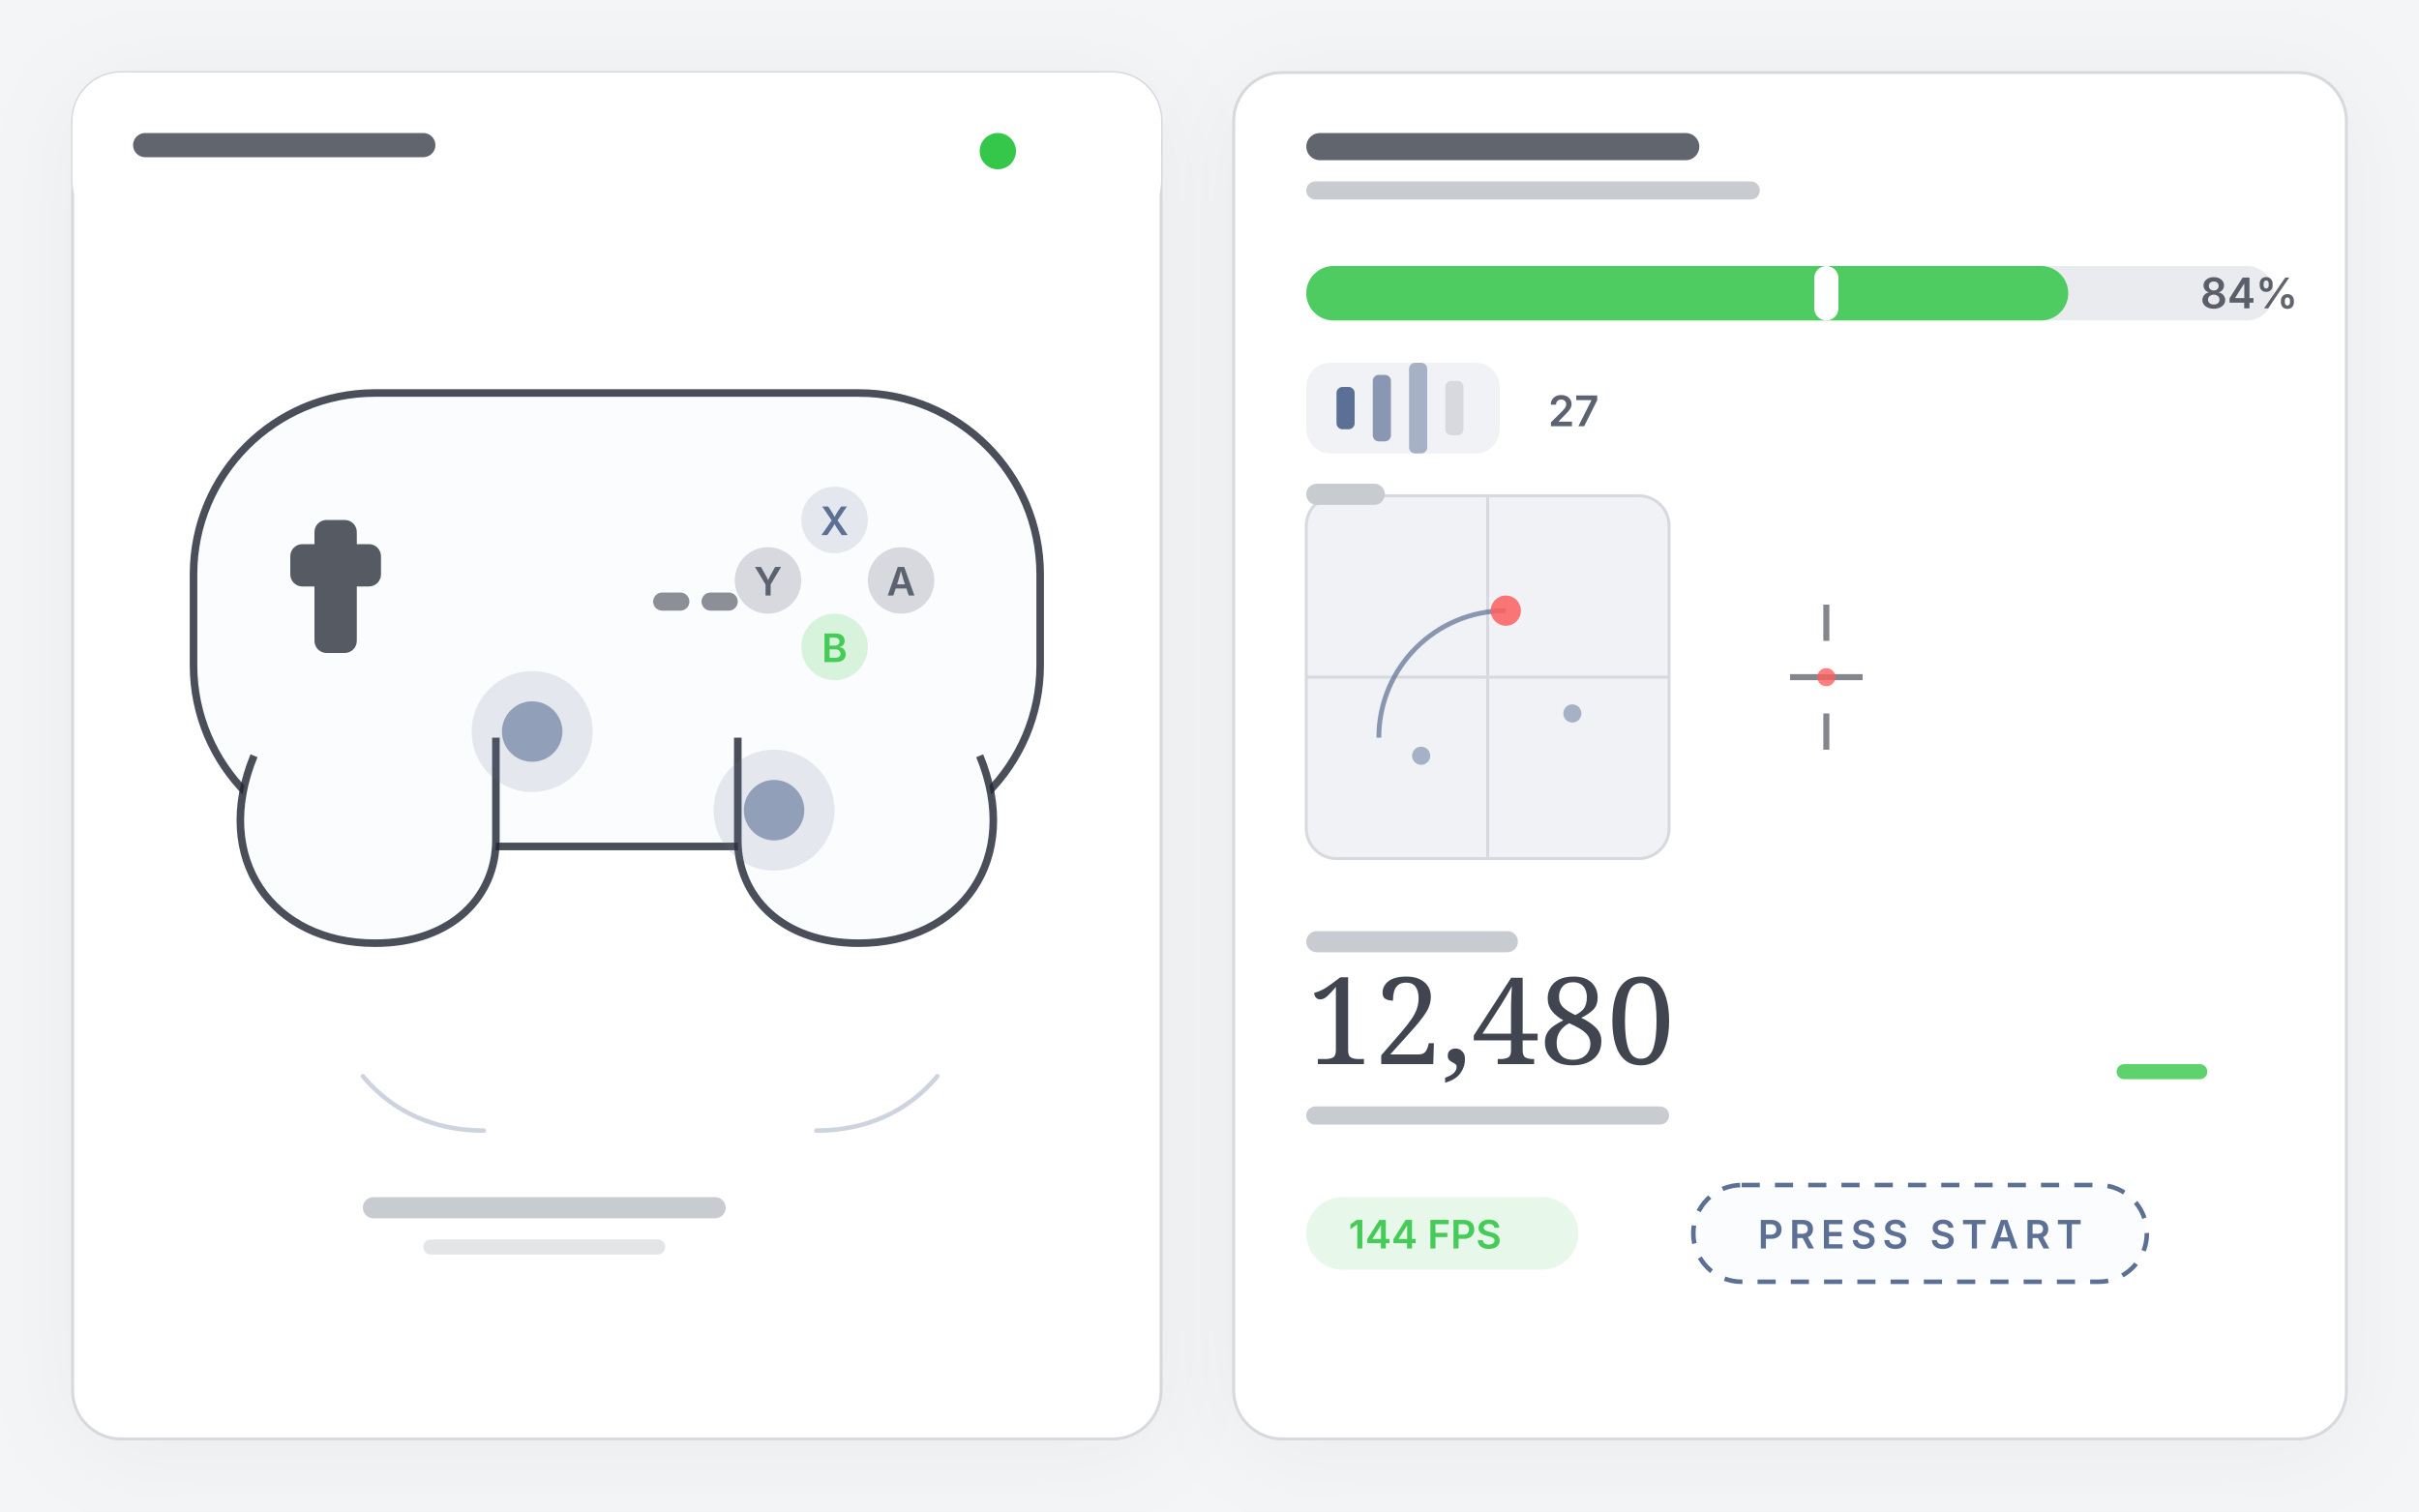
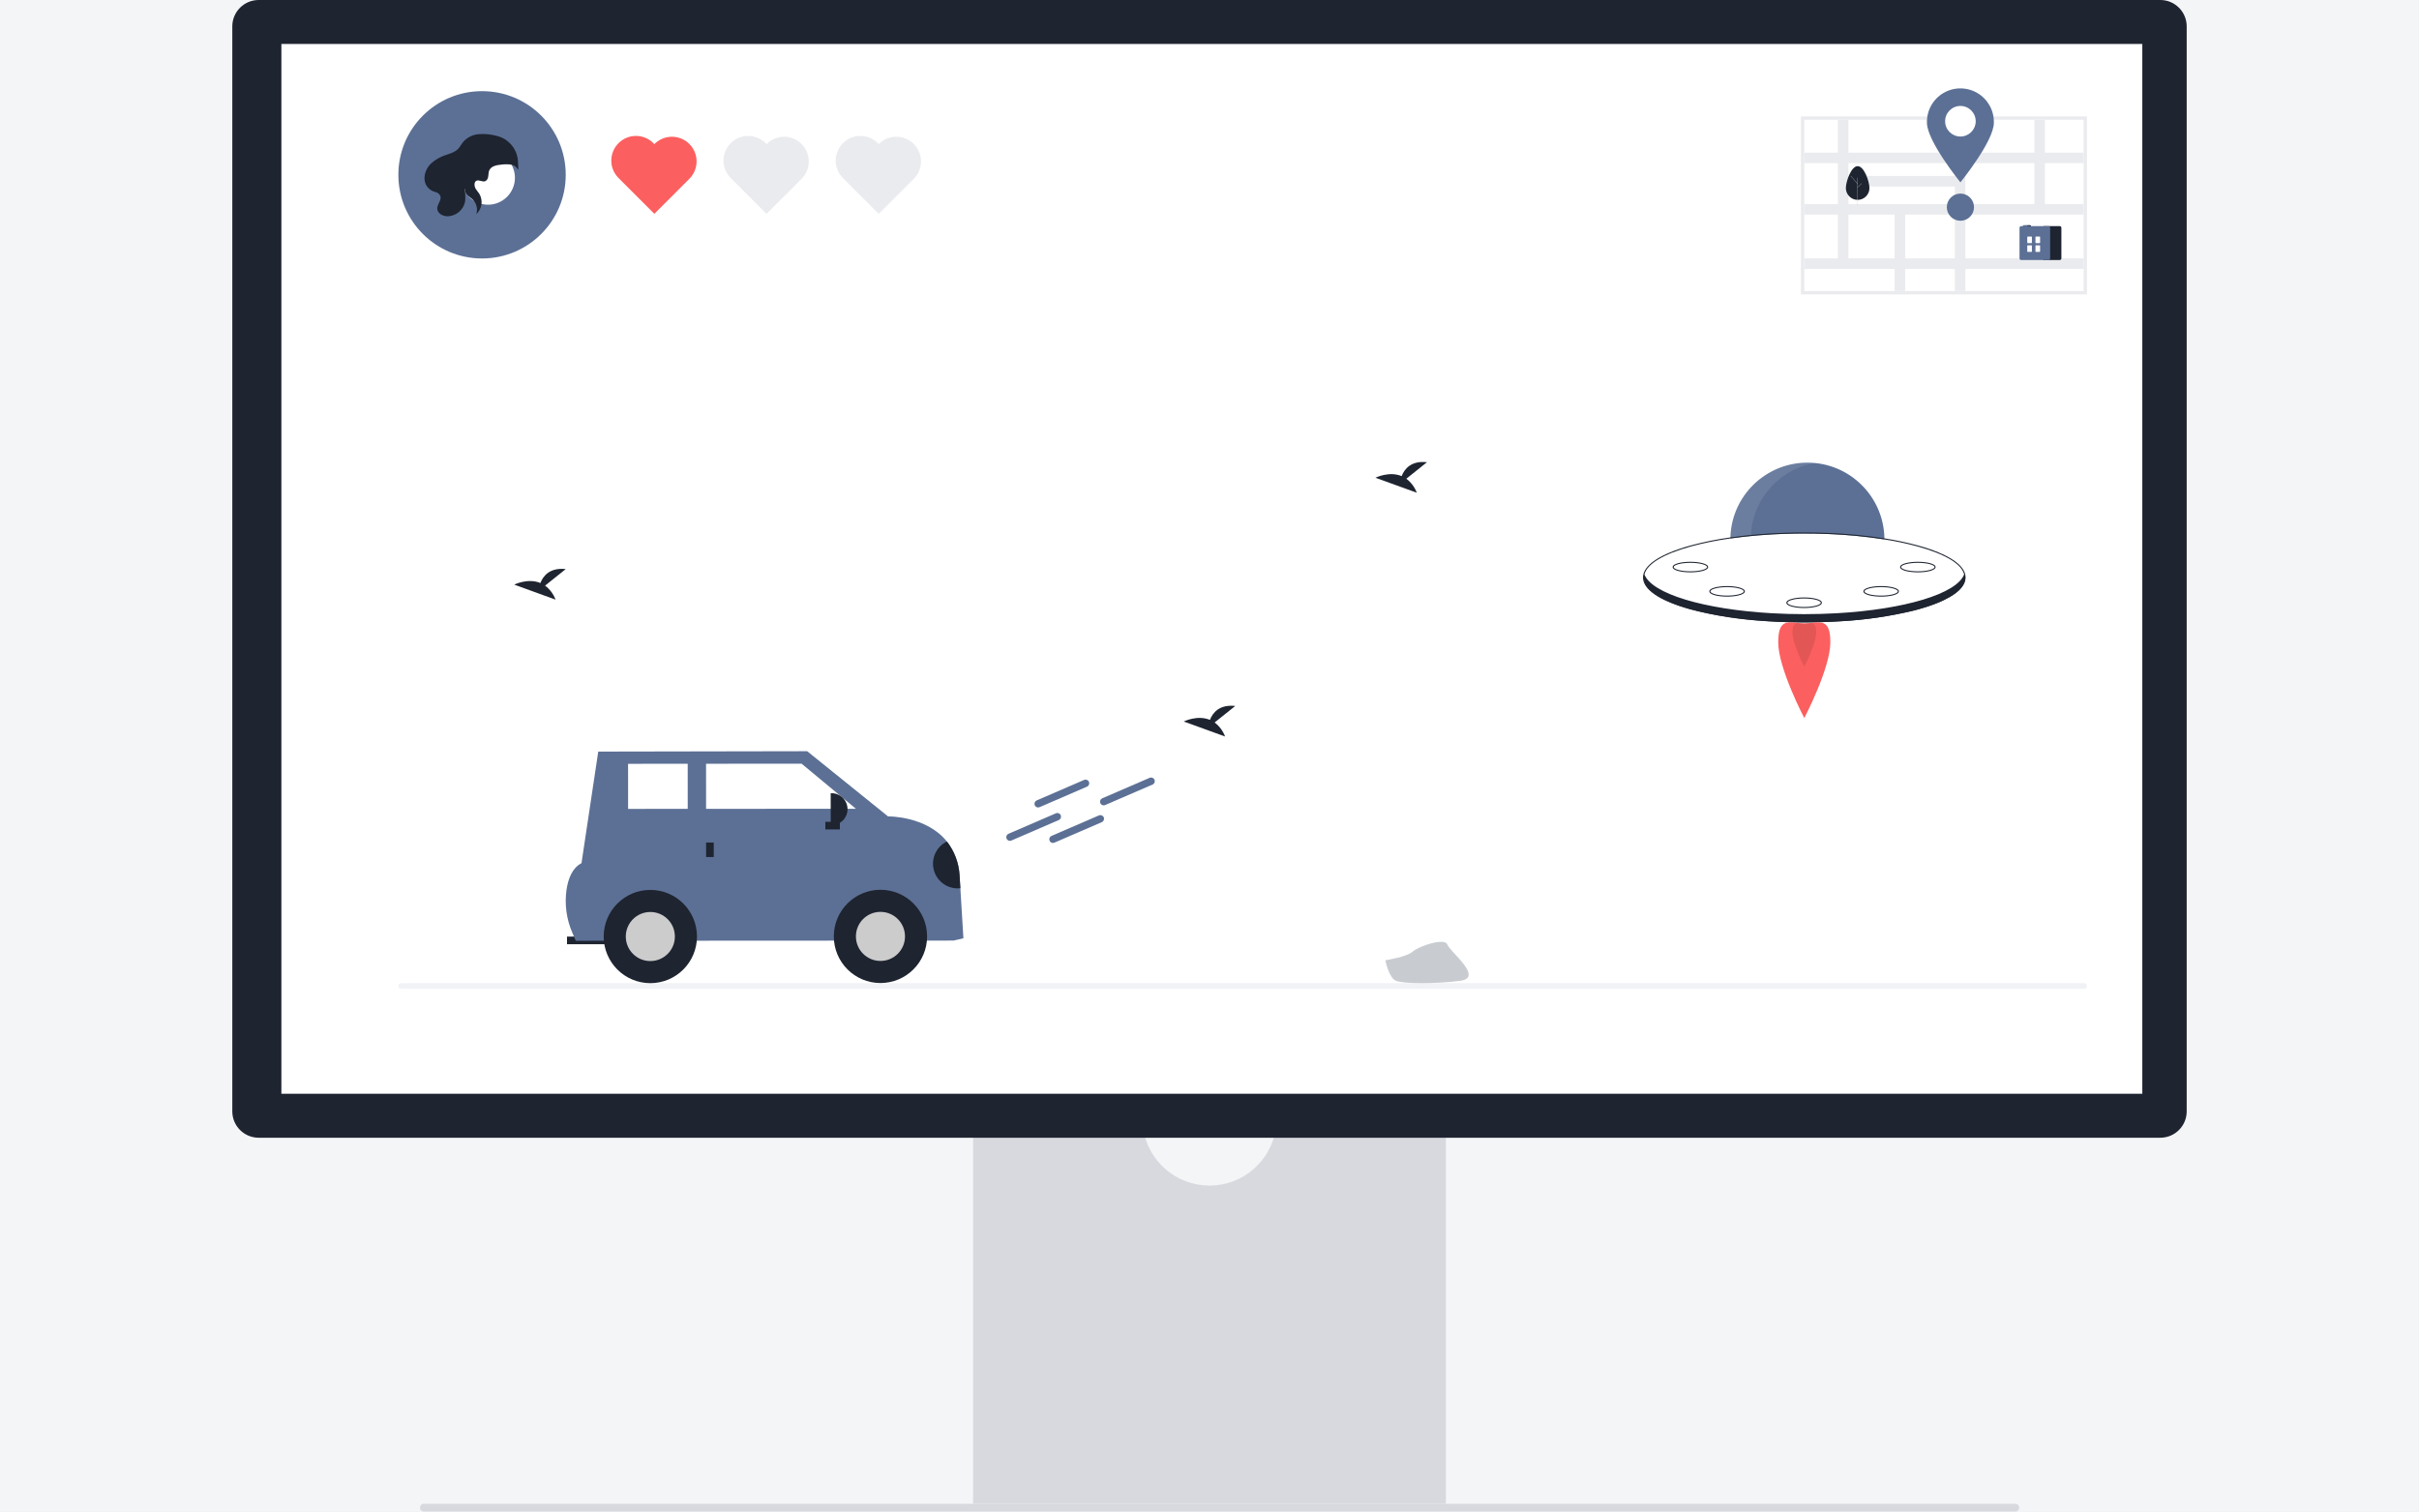
- <svg xmlns="http://www.w3.org/2000/svg" width="800" height="500" viewBox="0 0 800 500" fill="none">
+ <svg xmlns="http://www.w3.org/2000/svg" width="800" height="500" viewBox="0 0 800 500" preserveAspectRatio="xMidYMid meet">
  <rect width="800" height="500" fill="#F4F5F7" />
-   <rect x="24" y="24" width="360" height="452" rx="16" fill="#FFFFFF" stroke="#D7D9DE" stroke-width="1" filter="drop-shadow(0 4px 16px rgba(0,0,0,0.04))" />
-   <rect x="24" y="24" width="360" height="52" rx="16" fill="#FFFFFF" />
-   <rect x="44" y="44" width="100" height="8" rx="4" fill="#1E2430" opacity="0.7" />
-   <circle cx="330" cy="50" r="6" fill="#34C749" />
-   <rect x="64" y="130" width="280" height="150" rx="60" fill="#FBFCFD" stroke="#1E2430" stroke-width="2.5" stroke-opacity="0.8" />
-   <path d="M84 250c-14 34 6 62 40 62 26 0 40-16 40-34v-34" fill="#FBFCFD" stroke="#1E2430" stroke-width="2.5" stroke-opacity="0.8" />
-   <path d="M324 250c14 34-6 62-40 62-26 0-40-16-40-34v-34" fill="#FBFCFD" stroke="#1E2430" stroke-width="2.5" stroke-opacity="0.8" />
-   <g fill="#1E2430" opacity="0.75">
-     <rect x="104" y="172" width="14" height="44" rx="4" />
-     <rect x="96" y="180" width="30" height="14" rx="4" />
+   <g transform="translate(76.828 0.000) scale(0.80793)">
+     <g transform="translate(-510 -218.568)">
+       <path d="M15.18,488.765a1.456,1.456,0,0,0,1.308,1.575H668.472a1.6,1.6,0,0,0,0-3.15H16.488a1.456,1.456,0,0,0-1.308,1.575Z" transform="translate(571.678 347.095)" fill="#D7D9DE" />
+       <path d="M353.105,370.945a27.478,27.478,0,0,1-54.387,0H229.146V524.776H422.677V370.945H353.105Z" transform="translate(584.09 309.509)" fill="#D7D9DE" />
+       <path d="M789.214,487.736H10.789A10.8,10.8,0,0,1,0,476.947V32.7A10.8,10.8,0,0,1,10.789,21.911H789.214A10.8,10.8,0,0,1,800,32.7V476.947a10.8,10.8,0,0,1-10.789,10.789Z" transform="translate(510 196.656)" fill="#1E2430" />
+       <rect width="761.747" height="429.819" transform="translate(530.088 236.57)" fill="#fff" />
+       <path d="M17.679,95.624l-.015.015c-.139-.157-.281-.311-.431-.461A10.095,10.095,0,0,0,2.957,109.454c.15.15.3.292.461.431L3.4,109.9l14.276,14.276L31.955,109.9A10.095,10.095,0,1,0,17.679,95.624Z" transform="translate(665.079 181.943)" fill="#FC5F5F" />
+       <path d="M17.679,95.624l-.015.015c-.139-.157-.281-.311-.431-.461A10.095,10.095,0,0,0,2.957,109.454c.15.15.3.292.461.431L3.4,109.9l14.276,14.276L31.955,109.9A10.095,10.095,0,1,0,17.679,95.624Z" transform="translate(711.006 181.943)" fill="#EAEBEE" />
+       <path d="M17.679,95.624l-.015.015c-.139-.157-.281-.311-.431-.461A10.095,10.095,0,0,0,2.957,109.454c.15.15.3.292.461.431L3.4,109.9l14.276,14.276L31.955,109.9A10.095,10.095,0,1,0,17.679,95.624Z" transform="translate(756.933 181.943)" fill="#EAEBEE" />
+       <g transform="translate(577.972 255.886)">
+         <ellipse cx="34.255" cy="34.255" rx="34.255" ry="34.255" transform="translate(0 0)" fill="#5C7095" />
+         <ellipse cx="11.011" cy="11.011" rx="11.011" ry="11.011" transform="translate(25.691 24.468)" fill="#fff" />
+         <path d="M517.7,280.754c.685-1.054.339-2.488.819-3.65.755-1.825,3.1-2.252,5.067-2.419a15.1,15.1,0,0,1,3.926.01,3.768,3.768,0,0,1,2.723,1.974c.291.584.218-1.245.031-3.594a11.351,11.351,0,0,0-8.7-10.155l-.083-.019a21.522,21.522,0,0,0-7.307-.672,9.508,9.508,0,0,0-6.4,3.27c-.7.882-1.189,1.922-1.966,2.733-1.366,1.425-3.391,1.944-5.251,2.605a15.844,15.844,0,0,0-5.758,3.322,8.588,8.588,0,0,0-2.783,5.9,5.715,5.715,0,0,0,4.287,5.805,3,3,0,0,1,1.28.552c2.549,1.976-.359,4.045-.339,6.27.017,1.856,2.083,3.066,3.938,3.153a7.472,7.472,0,0,0,7.442-5.912,15.574,15.574,0,0,0-.118-4.627c-.208-1.761,3.584-5.907,1.079-2.868a4.358,4.358,0,0,0-.958,2.016c-.417,2.428,1.792,3.244,3.186,4.59a5.773,5.773,0,0,1,1.4,5.942,6.656,6.656,0,0,0,1.21-8.4c-.449-.688-1.027-1.287-1.453-1.99-.664-1.1-.847-3.482,1.012-3.417C515.3,281.219,516.677,282.323,517.7,280.754Z" transform="translate(-481.33 -244.615)" fill="#1E2430" />
+       </g>
+       <path d="M919.759,686.957H230.773a1.184,1.184,0,0,1,0-2.364H919.759a1.184,1.184,0,0,1,0,2.364Z" transform="translate(348.31 -63.487)" fill="#F0F2F6" />
+       <path d="M949.813,722.553s8.825-1.343,11.265-3.567,13.122-5.818,14.153-2.849,15.145,13.555,5.154,14.844-23.426,1.25-26.287-.051S949.813,722.553,949.813,722.553Z" transform="translate(32.145 -110.822)" fill="#C8CBD0" />
+       <g transform="translate(1087.443 407.716)">
+         <path d="M495.813,113.6a211.494,211.494,0,0,0-32.8-2.415,215.829,215.829,0,0,0-30.257,2.027c0-.142,0-.284.011-.425a31.531,31.531,0,0,1,63.044.385C495.811,113.321,495.813,113.462,495.813,113.6Z" transform="translate(-396.986 -81.902)" fill="#5C7095" />
+         <g transform="translate(35.673)" opacity="0.1">
+           <path d="M468.063,81.086a31.541,31.541,0,0,0-35.749,30.31c-.006.142-.008.284-.011.425,2.743-.394,5.584-.731,8.5-1.012a31.536,31.536,0,0,1,27.26-29.723Z" transform="translate(-432.304 -80.802)" fill="#fff" />
+         </g>
+         <path d="M376.354,222.536a127.006,127.006,0,0,0-13.8-2.929,199.627,199.627,0,0,0-23.011-2.211c-3.21-.131-6.48-.2-9.785-.2-2.62,0-5.219.042-7.781.127a205.97,205.97,0,0,0-22.466,1.9,132.107,132.107,0,0,0-16.348,3.314c-12.53,3.464-19.431,8.107-19.431,13.072s6.9,9.608,19.431,13.072a159.783,159.783,0,0,0,31.514,4.861c4.886.317,9.938.478,15.08.478,5.159,0,10.228-.163,15.129-.48a165.8,165.8,0,0,0,29.083-4.232c.044-.013.087-.023.131-.034.563-.14,1.117-.286,1.665-.432.2-.055.391-.108.586-.161a.209.209,0,0,1,.034-.011c.186-.051.37-.1.554-.154.368-.106.732-.209,1.09-.317l.047-.013c.311-.093.616-.186.918-.279.248-.078.493-.154.736-.233l.527-.171c.127-.042.252-.083.375-.125.167-.055.334-.112.5-.169.07-.023.14-.047.207-.072.159-.053.313-.108.468-.163l.5-.18c.138-.049.275-.1.41-.15.114-.044.227-.087.341-.129.311-.116.616-.237.916-.356.15-.061.3-.121.449-.182s.294-.121.438-.182q.355-.149.7-.3c.11-.051.222-.1.33-.146l.245-.112c.059-.025.119-.053.176-.08.214-.1.425-.2.633-.3q1.194-.571,2.228-1.168c4.328-2.478,6.611-5.227,6.611-8.084C395.785,230.643,388.884,226,376.354,222.536Zm-.114,25.737a159.707,159.707,0,0,1-31.586,4.857c-4.827.307-9.817.466-14.894.466-5.06,0-10.033-.157-14.845-.463a159.681,159.681,0,0,1-31.635-4.859c-12.331-3.411-19.122-7.908-19.122-12.665a5.1,5.1,0,0,1,.157-1.246c1.079-4.292,7.718-8.308,18.965-11.419a132.012,132.012,0,0,1,16.223-3.295,206.536,206.536,0,0,1,22.6-1.9q3.784-.124,7.656-.123c3.261,0,6.486.066,9.656.193a199.216,199.216,0,0,1,23.145,2.222,126.732,126.732,0,0,1,13.679,2.908c11.245,3.111,17.882,7.125,18.963,11.415a5.041,5.041,0,0,1,.159,1.251C395.362,240.365,388.571,244.862,376.24,248.273Z" transform="translate(-263.734 -188.333)" fill="#1E2430" />
+         <path d="M396.792,298.311c0,2.827-2.33,5.5-6.49,7.891-.692.4-1.437.787-2.228,1.168-.207.1-.419.2-.633.3-.057.028-.116.055-.176.08l-.246.112c-.108.047-.22.1-.33.146q-.343.149-.7.3c-.144.061-.292.123-.438.182s-.3.121-.449.182c-.3.118-.605.239-.916.356-.114.042-.226.085-.341.129-.135.051-.273.1-.411.15l-.5.18c-.154.055-.309.11-.468.163-.068.025-.138.049-.207.072-.165.057-.332.114-.5.169-.123.042-.248.083-.375.125l-.527.171c-.243.078-.489.154-.736.233-.3.093-.607.186-.918.279l-.047.013c-.358.108-.722.212-1.09.317-.184.051-.368.1-.554.155a.2.2,0,0,0-.034.011c-.195.053-.389.106-.586.161-.546.144-1.1.29-1.665.432-.044.011-.087.021-.131.034a167.277,167.277,0,0,1-29.091,4.218c-4.827.311-9.859.476-15.029.476-5.216,0-10.291-.167-15.156-.485-29.043-1.894-50.657-9.106-50.657-17.715a5.307,5.307,0,0,1,.237-1.545c.013.036.025.07.04.106,3.02,7.932,24.451,14.341,52.257,15.905,4.26.241,8.672.366,13.188.366,4.535,0,8.964-.127,13.241-.368,27.784-1.57,49.193-7.982,52.2-15.907q.076-.19.133-.381A5.355,5.355,0,0,1,396.792,298.311Z" transform="translate(-264.862 -250.844)" fill="#1E2430" />
+         <path d="M328.338,278.234c-3.522,0-7.265-.758-7.265-2.162s3.743-2.162,7.265-2.162,7.265.758,7.265,2.162S331.86,278.234,328.338,278.234Zm0-3.9c-4.032,0-6.842.916-6.842,1.739s2.81,1.739,6.842,1.739,6.842-.916,6.842-1.739S332.37,274.333,328.338,274.333Z" transform="translate(-308.939 -233.044)" fill="#1E2430" />
+         <path d="M399.338,325.234c-3.522,0-7.265-.758-7.265-2.162s3.743-2.162,7.265-2.162,7.265.758,7.265,2.162S402.86,325.234,399.338,325.234Zm0-3.9c-4.032,0-6.842.916-6.842,1.739s2.81,1.739,6.842,1.739,6.842-.916,6.842-1.739S403.37,321.333,399.338,321.333Z" transform="translate(-364.914 -270.098)" fill="#1E2430" />
+         <path d="M768.338,278.234c-3.522,0-7.265-.758-7.265-2.162s3.743-2.162,7.265-2.162,7.265.758,7.265,2.162S771.86,278.234,768.338,278.234Zm0-3.9c-4.032,0-6.842.916-6.842,1.739s2.81,1.739,6.842,1.739,6.842-.916,6.842-1.739S772.37,274.333,768.338,274.333Z" transform="translate(-655.826 -233.044)" fill="#1E2430" />
+         <path d="M697.338,325.234c-3.522,0-7.265-.758-7.265-2.162s3.743-2.162,7.265-2.162,7.265.758,7.265,2.162S700.86,325.234,697.338,325.234Zm0-3.9c-4.032,0-6.842.916-6.842,1.739s2.81,1.739,6.842,1.739,6.842-.916,6.842-1.739S701.37,321.333,697.338,321.333Z" transform="translate(-599.851 -270.098)" fill="#1E2430" />
+         <path d="M548.338,347.234c-3.522,0-7.265-.758-7.265-2.162s3.743-2.162,7.265-2.162,7.265.758,7.265,2.162S551.86,347.234,548.338,347.234Zm0-3.9c-4.032,0-6.842.916-6.842,1.739s2.81,1.739,6.842,1.739,6.842-.916,6.842-1.739S552.37,343.333,548.338,343.333Z" transform="translate(-482.383 -287.442)" fill="#1E2430" />
+         <path d="M558,590.111c0-10.71,4.775-7.757,10.666-7.757s10.666-2.953,10.666,7.757-10.666,31.029-10.666,31.029S558,600.822,558,590.111Z" transform="translate(-502.641 -516.294)" fill="#FC5F5F" />
+         <path d="M576,650.719c0-4.868,2.171-3.526,4.848-3.526s4.848-1.342,4.848,3.526-4.848,14.1-4.848,14.1S576,655.587,576,650.719Z" transform="translate(-514.823 -581)" opacity="0.1" />
+       </g>
+       <g transform="translate(646.483 526.14)">
+         <rect width="19.716" height="3.129" transform="matrix(1, -0.001, 0.001, 1, 0.522, 75.896)" fill="#1E2430" />
+         <path d="M933.115,664.028l-4.068.941-154.6.083-1.39-3.239a32.692,32.692,0,0,1-2.4-17.678c.666-4.473,2.334-8.918,6.124-10.849l6.86-45.694,85.53-.153,33.091,26.69s15.61-.281,24.09,10.277a24.78,24.78,0,0,1,5.183,13.648l.335,5.492Z" transform="translate(-770.332 -587.439)" fill="#5C7095" />
+         <circle cx="19.09" cy="19.09" r="19.09" transform="translate(109.738 56.734)" fill="#1E2430" />
+         <circle cx="10.047" cy="10.047" r="10.047" transform="translate(118.781 65.777)" fill="#ccc" />
+         <circle cx="19.09" cy="19.09" r="19.09" transform="translate(15.541 56.786)" fill="#1E2430" />
+         <circle cx="10.047" cy="10.047" r="10.047" transform="translate(24.583 65.828)" fill="#ccc" />
+         <path d="M718.268,406.757l-46.179.019h-5.637l-9.517.007v-.694l-.007-8.37-.007-9.4h6.333l5.637-.006,9.985-.007h5.637l11.528-.007Z" transform="translate(-599.484 -383.187)" fill="#fff" />
+         <path d="M749.268,406.79l-24.406.013-.006-4.789v-8.37l-.007-5.3h3.574l5.637-.007,15.2-.006Z" transform="translate(-699.332 -383.187)" fill="#fff" />
+         <rect width="3.129" height="5.946" transform="matrix(1, -0.001, 0.001, 1, 57.458, 37.375)" fill="#1E2430" />
+         <rect width="3.129" height="5.946" transform="matrix(0.001, 1, -1, 0.001, 112.213, 28.895)" fill="#1E2430" />
+         <path d="M0,13.081H.344A6.541,6.541,0,0,0,6.885,6.541h0A6.541,6.541,0,0,0,.344,0H0Z" transform="matrix(1, -0.001, 0.001, 1, 108.458, 17.192)" fill="#1E2430" />
+         <path d="M782.763,643.053a10.11,10.11,0,0,1-5.518-19.14,24.781,24.781,0,0,1,5.184,13.648Z" transform="translate(-621.224 -586.946)" fill="#1E2430" />
+       </g>
+       <path d="M689.553,325.454l8.456-6.763c-6.569-.725-9.268,2.858-10.373,5.693-5.132-2.131-10.719.662-10.719.662l16.919,6.142a12.8,12.8,0,0,0-4.283-5.734Z" transform="translate(222.538 188.926)" fill="#1E2430" />
+       <path d="M464.553,260.454l8.456-6.763c-6.569-.725-9.268,2.858-10.373,5.693-5.132-2.131-10.719.662-10.719.662l16.919,6.142A12.8,12.8,0,0,0,464.553,260.454Z" transform="translate(173.474 197.885)" fill="#1E2430" />
+       <path d="M831.553,231.454l8.456-6.763c-6.569-.725-9.268,2.858-10.373,5.693-5.132-2.131-10.719.662-10.719.662l16.919,6.142A12.8,12.8,0,0,0,831.553,231.454Z" transform="translate(159.014 183.12)" fill="#1E2430" />
+       <path d="M751.965,311.955H634.892V239.069H751.965Zm-114.349-2.724H749.241V241.793H637.616Z" transform="translate(517.215 27.154)" fill="#EAEBEE" />
+       <rect width="114.349" height="70.162" transform="translate(1153.469 267.585)" fill="#fff" />
+       <path d="M753.332,260.942v-4.308H737.469V243.16h-4.308v13.474H704.92V243.16h-4.308v13.474H657.055V243.16h-4.308v13.474H638.983v4.308h13.764V277.7H638.983V282h13.764v17.95H638.983v4.308h36.979v9.061h4.308v-9.062h20.343v9.061h4.308v-9.061h48.411v-4.308H704.92V282h48.411V277.7H737.469V260.942Zm-52.719,0v5.265H657.055v-5.265Zm-43.558,9.573h43.558v7.18H657.055Zm0,29.437V282h18.907v17.95Zm43.558,0H680.27V282h20.343ZM733.161,277.7H704.92V260.942h28.241Z" transform="translate(514.485 24.425)" fill="#EAEBEE" />
+       <path d="M796.292,163.7c0,7.564-13.7,24.414-13.7,24.414s-13.7-16.85-13.7-24.414a13.7,13.7,0,1,1,27.391,0Z" transform="translate(434.781 105.109)" fill="#5C7095" />
+       <path d="M815.108,187.246a6.261,6.261,0,1,1-6.261-6.261,6.261,6.261,0,0,1,6.261,6.261Z" transform="translate(408.531 80.963)" fill="#fff" style="isolation:isolate" />
+       <ellipse cx="5.568" cy="5.568" rx="5.568" ry="5.568" transform="translate(1211.809 297.821)" fill="#5C7095" />
+       <g transform="translate(1241.573 310.755)">
+         <path d="M791.834,576.342h-1.262a.355.355,0,0,1-.355-.355v-1.656a.355.355,0,0,1,.355-.355h1.262a.355.355,0,0,1,.355.355v1.656A.355.355,0,0,1,791.834,576.342Z" transform="translate(-787.487 -573.977)" fill="#1E2430" />
+         <path d="M818.331,595.923h-6.466a.671.671,0,0,1-.67-.67V582.715a.671.671,0,0,1,.67-.67h6.466a.671.671,0,0,1,.67.67v12.538A.671.671,0,0,1,818.331,595.923Z" transform="translate(-801.865 -581.648)" fill="#1E2430" />
+         <path d="M787.885,595.923h-11.2a.671.671,0,0,1-.67-.67V582.715a.671.671,0,0,1,.67-.67h11.2a.671.671,0,0,1,.67.67v12.538A.671.671,0,0,1,787.885,595.923Z" transform="translate(-776.018 -581.648)" fill="#5C7095" />
+         <path d="M786.993,576.342h-1.262a.355.355,0,0,1-.355-.355v-1.656a.355.355,0,0,1,.355-.355h1.262a.355.355,0,0,1,.355.355v1.656A.355.355,0,0,1,786.993,576.342Z" transform="translate(-784.003 -573.977)" fill="#5C7095" />
+         <path d="M793.527,599.087h-1.5a.2.2,0,0,1-.2-.2V596.6a.2.2,0,0,1,.2-.2h1.5a.2.2,0,0,1,.2.2v2.287A.2.2,0,0,1,793.527,599.087Z" transform="translate(-788.657 -591.727)" fill="#fff" />
+         <path d="M805.468,599.087h-1.5a.2.2,0,0,1-.2-.2V596.6a.2.2,0,0,1,.2-.2h1.5a.2.2,0,0,1,.2.2v2.287A.2.2,0,0,1,805.468,599.087Z" transform="translate(-797.249 -591.727)" fill="#fff" />
+         <path d="M793.527,616.192h-1.5a.2.2,0,0,1-.2-.2v-2.287a.2.2,0,0,1,.2-.2h1.5a.2.2,0,0,1,.2.2v2.287A.2.2,0,0,1,793.527,616.192Z" transform="translate(-788.657 -605.239)" fill="#fff" />
+         <path d="M805.468,616.192h-1.5a.2.2,0,0,1-.2-.2v-2.287a.2.2,0,0,1,.2-.2h1.5a.2.2,0,0,1,.2.2v2.287A.2.2,0,0,1,805.468,616.192Z" transform="translate(-797.249 -605.239)" fill="#fff" />
+       </g>
+       <g transform="translate(1170.488 286.593)">
+         <path d="M310.949,250.465c0-2.663-2.16-8.982-4.825-8.982s-4.825,6.319-4.825,8.982a4.825,4.825,0,0,0,9.65,0Z" transform="translate(-301.298 -241.483)" fill="#1E2430" />
+         <path d="M327.693,298.65a.055.055,0,0,1-.055-.055V287.331a.055.055,0,1,1,.11,0V298.6A.055.055,0,0,1,327.693,298.65Z" transform="translate(-322.868 -282.578)" fill="#ccc" />
+         <path d="M315.144,284.231a.055.055,0,0,1-.042-.019l-2.775-3.2a.055.055,0,0,1,.083-.072l2.775,3.2a.055.055,0,0,1-.042.091Z" transform="translate(-310.319 -276.926)" fill="#ccc" />
+         <path d="M327.693,301.771a.055.055,0,0,1-.039-.094l1.577-1.577a.055.055,0,1,1,.078.078l-1.577,1.577A.055.055,0,0,1,327.693,301.771Z" transform="translate(-322.868 -293.054)" fill="#ccc" />
+       </g>
+       <path d="M0,13.441a1.5,1.5,0,0,1-1.239-.653A1.5,1.5,0,0,1-.847,10.7L16.605-1.238a1.5,1.5,0,0,1,2.085.391A1.5,1.5,0,0,1,18.3,1.238L.847,13.179A1.493,1.493,0,0,1,0,13.441Z" transform="translate(830.591 549.608) rotate(11)" fill="#5C7095" />
+       <path d="M0,13.441a1.5,1.5,0,0,1-1.239-.653A1.5,1.5,0,0,1-.847,10.7L16.605-1.238a1.5,1.5,0,0,1,2.085.391A1.5,1.5,0,0,1,18.3,1.238L.847,13.179A1.493,1.493,0,0,1,0,13.441Z" transform="translate(842.136 535.944) rotate(11)" fill="#5C7095" />
+       <path d="M0,13.441a1.5,1.5,0,0,1-1.239-.653A1.5,1.5,0,0,1-.847,10.7L16.605-1.238a1.5,1.5,0,0,1,2.085.391A1.5,1.5,0,0,1,18.3,1.238L.847,13.179A1.493,1.493,0,0,1,0,13.441Z" transform="translate(848.202 550.473) rotate(11)" fill="#5C7095" />
+       <path d="M0,13.441a1.5,1.5,0,0,1-1.239-.653A1.5,1.5,0,0,1-.847,10.7L16.605-1.238a1.5,1.5,0,0,1,2.085.391A1.5,1.5,0,0,1,18.3,1.238L.847,13.179A1.493,1.493,0,0,1,0,13.441Z" transform="translate(868.973 535.079) rotate(11)" fill="#5C7095" />
+     </g>
  </g>
-   <circle cx="176" cy="242" r="20" fill="#5C7095" opacity="0.15" />
-   <circle cx="176" cy="242" r="10" fill="#5C7095" opacity="0.6" />
-   <circle cx="276" cy="172" r="11" fill="#5C7095" opacity="0.15" />
-   <text x="276" y="177" text-anchor="middle" font-family="'Inter',sans-serif" font-size="13" font-weight="600" fill="#5C7095">X</text>
-   <circle cx="276" cy="214" r="11" fill="#34C749" opacity="0.18" />
-   <text x="276" y="219" text-anchor="middle" font-family="'Inter',sans-serif" font-size="13" font-weight="600" fill="#34C749" opacity="0.9">B</text>
-   <circle cx="254" cy="192" r="11" fill="#D7D9DE" />
-   <text x="254" y="197" text-anchor="middle" font-family="'Inter',sans-serif" font-size="13" font-weight="600" fill="#5B6270">Y</text>
-   <circle cx="298" cy="192" r="11" fill="#D7D9DE" />
-   <text x="298" y="197" text-anchor="middle" font-family="'Inter',sans-serif" font-size="13" font-weight="600" fill="#5B6270">A</text>
-   <circle cx="256" cy="268" r="20" fill="#5C7095" opacity="0.15" />
-   <circle cx="256" cy="268" r="10" fill="#5C7095" opacity="0.6" />
-   <rect x="216" y="196" width="12" height="6" rx="3" fill="#1E2430" opacity="0.5" />
-   <rect x="232" y="196" width="12" height="6" rx="3" fill="#1E2430" opacity="0.5" />
-   <path d="M120 356c10 12 24 18 40 18M310 356c-10 12-24 18-40 18" stroke="#5C7095" stroke-width="1.5" stroke-opacity="0.3" stroke-linecap="round" />
-   <rect x="120" y="396" width="120" height="7" rx="3.5" fill="#C8CBD0" />
-   <rect x="140" y="410" width="80" height="5" rx="2.5" fill="#C8CBD0" opacity="0.5" />
-   <rect x="408" y="24" width="368" height="452" rx="16" fill="#FFFFFF" stroke="#D7D9DE" stroke-width="1" filter="drop-shadow(0 4px 16px rgba(0,0,0,0.04))" />
-   <rect x="432" y="44" width="130" height="9" rx="4.5" fill="#1E2430" opacity="0.7" />
-   <rect x="432" y="60" width="150" height="6" rx="3" fill="#C8CBD0" />
-   <rect x="432" y="88" width="320" height="18" rx="9" fill="#EAEBEE" />
-   <rect x="432" y="88" width="252" height="18" rx="9" fill="#34C749" opacity="0.85" />
-   <rect x="600" y="88" width="8" height="18" rx="4" fill="#FFFFFF" />
-   <text x="760" y="102" text-anchor="end" font-family="'Inter',sans-serif" font-size="14" font-weight="600" fill="#1E2430" opacity="0.7">84%</text>
-   <rect x="432" y="120" width="64" height="30" rx="8" fill="#F0F2F6" />
-   <rect x="442" y="128" width="6" height="14" rx="2" fill="#5C7095" />
-   <rect x="454" y="124" width="6" height="22" rx="2" fill="#5C7095" opacity="0.7" />
-   <rect x="466" y="120" width="6" height="30" rx="2" fill="#5C7095" opacity="0.5" />
-   <rect x="478" y="126" width="6" height="18" rx="2" fill="#D7D9DE" />
-   <text x="512" y="141" font-family="'Inter',sans-serif" font-size="14" font-weight="600" fill="#5B6270">27</text>
-   <rect x="432" y="164" width="120" height="120" rx="10" fill="#F0F2F6" stroke="#D7D9DE" stroke-width="1" />
-   <path d="M492 164v120M432 224h120" stroke="#D7D9DE" stroke-width="1" />
-   <path d="M456 244a42 42 0 0 1 42-42" stroke="#5C7095" stroke-width="1.6" stroke-opacity="0.7" fill="none" />
-   <circle cx="498" cy="202" r="5" fill="#FC5F5F" opacity="0.85" />
-   <circle cx="470" cy="250" r="3" fill="#5C7095" opacity="0.5" />
-   <circle cx="520" cy="236" r="3" fill="#5C7095" opacity="0.5" />
-   <rect x="432" y="160" width="26" height="7" rx="3.5" fill="#C8CBD0" />
-   <g stroke="#1E2430" stroke-width="2" stroke-opacity="0.55">
-     <line x1="604" y1="200" x2="604" y2="212" />
-     <line x1="604" y1="236" x2="604" y2="248" />
-     <line x1="592" y1="224" x2="604" y2="224" />
-     <line x1="604" y1="224" x2="616" y2="224" />
-   </g>
-   <circle cx="604" cy="224" r="3" fill="#FC5F5F" opacity="0.8" />
-   <rect x="432" y="308" width="70" height="7" rx="3.5" fill="#C8CBD0" />
-   <text x="432" y="352" font-family="'Fraunces',serif" font-size="40" fill="#1E2430" opacity="0.85">12,480</text>
-   <rect x="432" y="366" width="120" height="6" rx="3" fill="#C8CBD0" />
-   <rect x="700" y="352" width="30" height="5" rx="2.5" fill="#34C749" opacity="0.8" />
-   <rect x="432" y="396" width="90" height="24" rx="12" fill="#34C749" opacity="0.12" />
-   <text x="446" y="413" font-family="'Inter',sans-serif" font-size="13" font-weight="600" fill="#34C749" opacity="0.9">144 FPS</text>
-   <rect x="560" y="392" width="150" height="32" rx="16" stroke="#5C7095" stroke-width="1.5" stroke-dasharray="6 5" fill="#FBFCFD" />
-   <text x="635" y="413" text-anchor="middle" font-family="'Inter',sans-serif" font-size="13" font-weight="600" letter-spacing="2" fill="#5C7095">PRESS START</text>
</svg>
